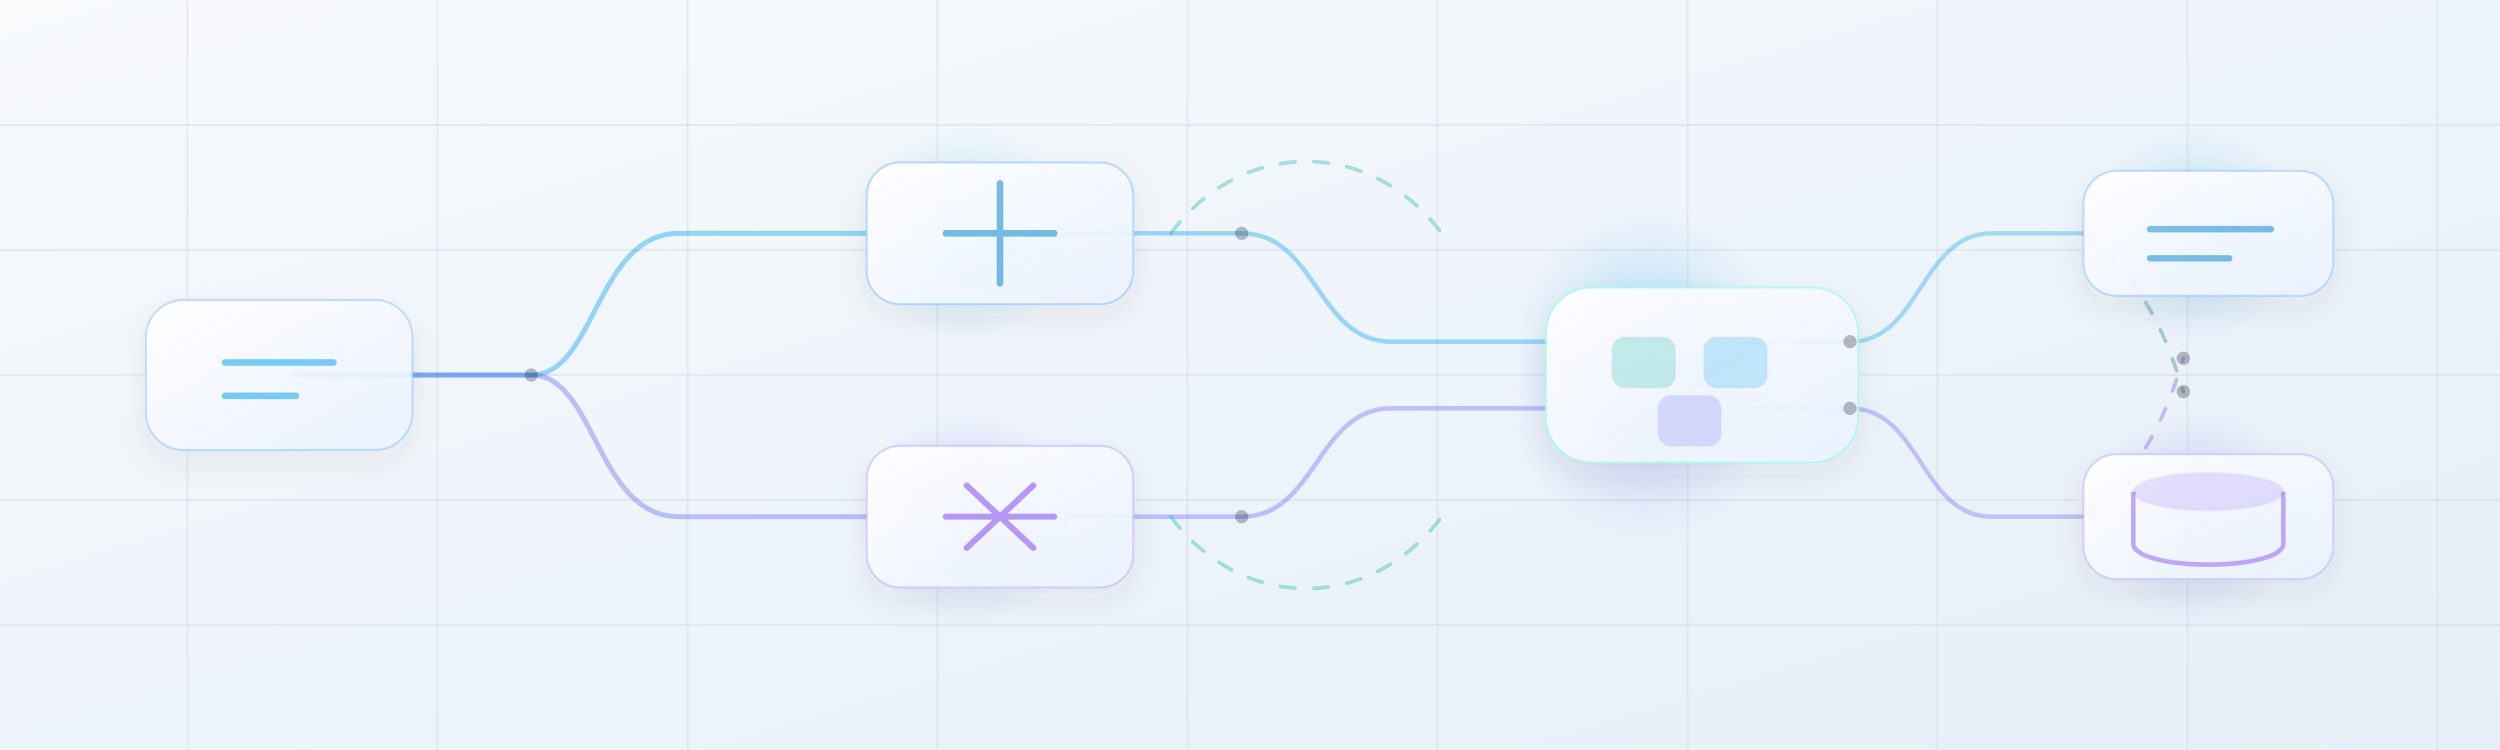
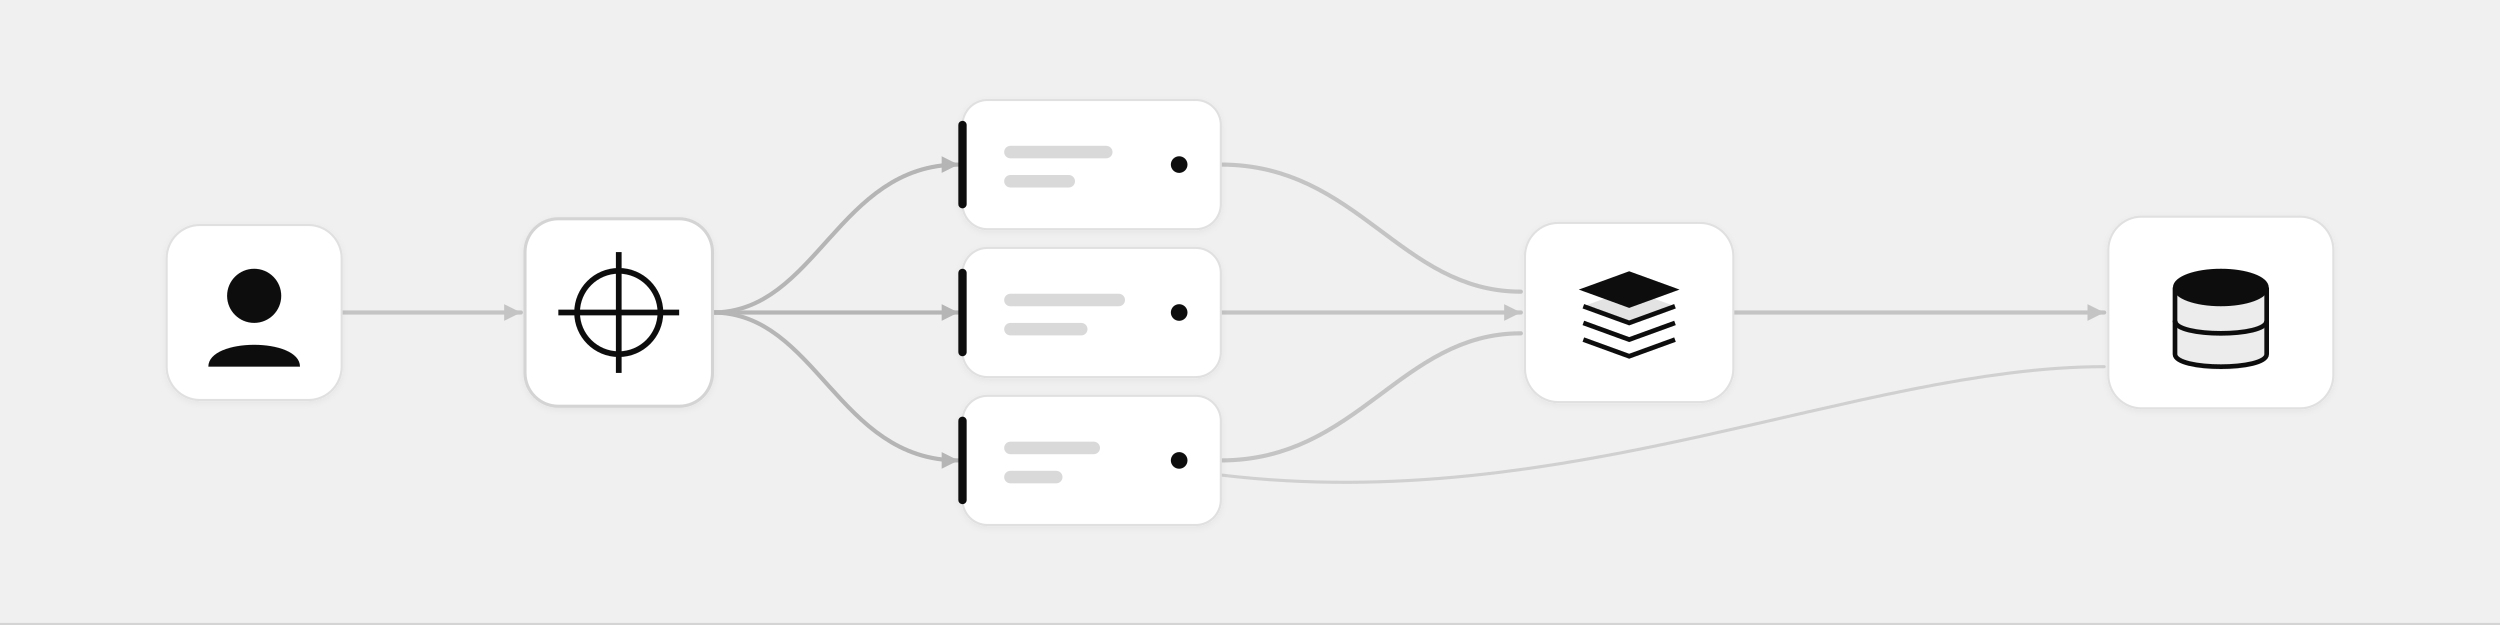
- <svg xmlns="http://www.w3.org/2000/svg" viewBox="0 0 1200 360" preserveAspectRatio="xMidYMid slice" role="img" aria-label="Decorative system design architecture background">
+ <svg xmlns="http://www.w3.org/2000/svg" viewBox="0 0 1200 300" width="100%" height="100%">
  <defs>
-     <linearGradient id="hb-bg" x1="0" y1="0" x2="1" y2="1">
-       <stop offset="0%" stop-color="#f8fafc" />
-       <stop offset="52%" stop-color="#eef4fb" />
-       <stop offset="100%" stop-color="#e8eef7" />
-     </linearGradient>
-     <linearGradient id="hb-node" x1="0" y1="0" x2="1" y2="1">
-       <stop offset="0%" stop-color="#ffffff" stop-opacity="0.95" />
-       <stop offset="100%" stop-color="#eaf2ff" stop-opacity="0.9" />
-     </linearGradient>
-     <radialGradient id="hb-glow-blue" cx="50%" cy="50%" r="50%">
-       <stop offset="0%" stop-color="#0ea5e9" stop-opacity="0.28" />
-       <stop offset="70%" stop-color="#0ea5e9" stop-opacity="0.07" />
-       <stop offset="100%" stop-color="#0ea5e9" stop-opacity="0" />
-     </radialGradient>
-     <radialGradient id="hb-glow-violet" cx="50%" cy="50%" r="50%">
-       <stop offset="0%" stop-color="#6366f1" stop-opacity="0.26" />
-       <stop offset="70%" stop-color="#6366f1" stop-opacity="0.07" />
-       <stop offset="100%" stop-color="#6366f1" stop-opacity="0" />
-     </radialGradient>
-     <filter id="hb-soft-shadow" x="-20%" y="-50%" width="140%" height="200%">
-       <feDropShadow dx="0" dy="6" stdDeviation="7" flood-color="#334155" flood-opacity="0.08" />
+     <filter id="card-shadow" x="-20%" y="-20%" width="140%" height="140%">
+       <feDropShadow dx="0" dy="4" stdDeviation="6" flood-color="#000000" flood-opacity="0.06" />
+       <feDropShadow dx="0" dy="1" stdDeviation="1.5" flood-color="#000000" flood-opacity="0.05" />
    </filter>
  </defs>
-   <rect width="1200" height="360" fill="url(#hb-bg)" />
-   <g stroke="#cbd5e1" stroke-width="1" stroke-opacity="0.34">
-     <path d="M0 60H1200M0 120H1200M0 180H1200M0 240H1200M0 300H1200" />
-     <path d="M90 0V360M210 0V360M330 0V360M450 0V360M570 0V360M690 0V360M810 0V360M930 0V360M1050 0V360M1170 0V360" />
-   </g>
-   <g fill="none" stroke-linecap="round" stroke-linejoin="round">
-     <path d="M140 180H255C286 180 286 112 326 112H416" stroke="#0ea5e9" stroke-width="2.4" stroke-opacity="0.42" />
-     <path d="M140 180H255C286 180 286 248 326 248H416" stroke="#6366f1" stroke-width="2.4" stroke-opacity="0.38" />
-     <path d="M512 112H596C632 112 632 164 668 164H742" stroke="#0ea5e9" stroke-width="2.2" stroke-opacity="0.38" />
-     <path d="M512 248H596C632 248 632 196 668 196H742" stroke="#6366f1" stroke-width="2.2" stroke-opacity="0.36" />
-     <path d="M838 164H888C922 164 922 112 956 112H1000" stroke="#0ea5e9" stroke-width="2.1" stroke-opacity="0.34" />
-     <path d="M838 196H888C922 196 922 248 956 248H1000" stroke="#6366f1" stroke-width="2.1" stroke-opacity="0.34" />
-     <path d="M562 112C596 66 658 66 692 112" stroke="#14b8a6" stroke-width="1.8" stroke-dasharray="7 9" stroke-opacity="0.36" />
-     <path d="M562 248C596 294 658 294 692 248" stroke="#14b8a6" stroke-width="1.8" stroke-dasharray="7 9" stroke-opacity="0.36" />
-     <path d="M1000 112C1024 130 1038 154 1048 188" stroke="#0f766e" stroke-width="1.8" stroke-dasharray="6 9" stroke-opacity="0.32" />
-     <path d="M1000 248C1024 230 1038 206 1048 172" stroke="#7c3aed" stroke-width="1.8" stroke-dasharray="6 9" stroke-opacity="0.32" />
-   </g>
-   <g fill="url(#hb-glow-blue)">
-     <circle cx="464" cy="112" r="52" />
-     <circle cx="790" cy="164" r="64" />
-     <circle cx="1054" cy="112" r="52" />
-   </g>
-   <g fill="url(#hb-glow-violet)">
-     <circle cx="464" cy="248" r="52" />
-     <circle cx="790" cy="196" r="64" />
-     <circle cx="1054" cy="248" r="52" />
-   </g>
-   <g filter="url(#hb-soft-shadow)">
-     <g>
-       <rect x="70" y="144" width="128" height="72" rx="18" fill="url(#hb-node)" stroke="#93c5fd" stroke-opacity="0.55" />
-       <path d="M108 174h52M108 190h34" stroke="#0ea5e9" stroke-width="3.2" stroke-linecap="round" opacity="0.55" />
+   <rect width="100%" height="100%" fill="#f0f0f0" />
+   <g transform="translate(32, 0)">
+     <g fill="none" stroke-linecap="round" stroke-linejoin="round">
+       <path d="M 132 150 L 218 150" stroke="#c4c4c4" stroke-width="2" />
+       <polygon points="218,150 210,146 210,154" fill="#c4c4c4" stroke="none" />
+       <path d="M 310 150 C 360 150, 370 79, 428 79" stroke="#b5b5b5" stroke-width="2" />
+       <polygon points="428,79 420,75 420,83" fill="#b5b5b5" stroke="none" />
+       <path d="M 310 150 L 428 150" stroke="#b5b5b5" stroke-width="2" />
+       <polygon points="428,150 420,146 420,154" fill="#b5b5b5" stroke="none" />
+       <path d="M 310 150 C 360 150, 370 221, 428 221" stroke="#b5b5b5" stroke-width="2" />
+       <polygon points="428,221 420,217 420,225" fill="#b5b5b5" stroke="none" />
+       <path d="M 554 79 C 620 79, 640 140, 698 140" stroke="#c4c4c4" stroke-width="2" />
+       <path d="M 554 150 L 698 150" stroke="#c4c4c4" stroke-width="2" />
+       <path d="M 554 221 C 620 221, 640 160, 698 160" stroke="#c4c4c4" stroke-width="2" />
+       <polygon points="698,150 690,146 690,154" fill="#c4c4c4" stroke="none" />
+       <path d="M 800 150 L 978 150" stroke="#c4c4c4" stroke-width="2" />
+       <path d="M 554 228 C 720 248, 860 176, 978 176" stroke="#d0d0d0" stroke-width="1.5" />
+       <polygon points="978,150 970,146 970,154" fill="#c4c4c4" stroke="none" />
    </g>
-     <g>
-       <rect x="416" y="78" width="128" height="68" rx="16" fill="url(#hb-node)" stroke="#93c5fd" stroke-opacity="0.62" />
-       <path d="M454 112h52M480 88v48" stroke="#0284c7" stroke-width="3.2" stroke-linecap="round" opacity="0.52" />
+     <g transform="translate(48, 108)" filter="url(#card-shadow)">
+       <rect width="84" height="84" rx="16" fill="#ffffff" stroke="#e0e0e0" stroke-width="1" />
+       <circle cx="42" cy="34" r="13" fill="#111111" />
+       <path d="M 20 68 C 20 54, 64 54, 64 68 Z" fill="#111111" />
    </g>
-     <g>
-       <rect x="416" y="214" width="128" height="68" rx="16" fill="url(#hb-node)" stroke="#c4b5fd" stroke-opacity="0.62" />
-       <path d="M454 248h52M464 233l32 30M496 233l-32 30" stroke="#7c3aed" stroke-width="2.9" stroke-linecap="round" opacity="0.5" />
+     <g transform="translate(220, 105)" filter="url(#card-shadow)">
+       <rect width="90" height="90" rx="16" fill="#ffffff" stroke="#d4d4d4" stroke-width="1.5" />
+       <circle cx="45" cy="45" r="20" fill="none" stroke="#111111" stroke-width="2.75" />
+       <line x1="45" y1="16" x2="45" y2="74" stroke="#111111" stroke-width="2.75" />
+       <line x1="16" y1="45" x2="74" y2="45" stroke="#111111" stroke-width="2.75" />
    </g>
-     <g>
-       <rect x="742" y="138" width="150" height="84" rx="22" fill="url(#hb-node)" stroke="#99f6e4" stroke-opacity="0.62" />
-       <rect x="774" y="162" width="30" height="24" rx="6" fill="#14b8a6" opacity="0.22" stroke="#0f766e" stroke-opacity="0.42" />
-       <rect x="818" y="162" width="30" height="24" rx="6" fill="#0ea5e9" opacity="0.22" stroke="#0369a1" stroke-opacity="0.4" />
-       <rect x="796" y="190" width="30" height="24" rx="6" fill="#6366f1" opacity="0.2" stroke="#4338ca" stroke-opacity="0.38" />
+     <g transform="translate(430, 48)" filter="url(#card-shadow)">
+       <rect width="124" height="62" rx="12" fill="#ffffff" stroke="#e0e0e0" stroke-width="1" />
+       <path d="M 0 12 L 0 50" stroke="#111111" stroke-width="4" stroke-linecap="round" />
+       <circle cx="104" cy="31" r="4" fill="#111111" />
+       <rect x="20" y="22" width="52" height="6" rx="3" fill="#d9d9d9" />
+       <rect x="20" y="36" width="34" height="6" rx="3" fill="#d9d9d9" />
    </g>
-     <g>
-       <rect x="1000" y="82" width="120" height="60" rx="16" fill="url(#hb-node)" stroke="#93c5fd" stroke-opacity="0.56" />
-       <path d="M1032 110h58M1032 124h38" stroke="#0284c7" stroke-width="3.1" stroke-linecap="round" opacity="0.5" />
+     <g transform="translate(430, 119)" filter="url(#card-shadow)">
+       <rect width="124" height="62" rx="12" fill="#ffffff" stroke="#e0e0e0" stroke-width="1" />
+       <path d="M 0 12 L 0 50" stroke="#111111" stroke-width="4" stroke-linecap="round" />
+       <circle cx="104" cy="31" r="4" fill="#111111" />
+       <rect x="20" y="22" width="58" height="6" rx="3" fill="#d9d9d9" />
+       <rect x="20" y="36" width="40" height="6" rx="3" fill="#d9d9d9" />
    </g>
-     <g>
-       <rect x="1000" y="218" width="120" height="60" rx="16" fill="url(#hb-node)" stroke="#c4b5fd" stroke-opacity="0.6" />
-       <ellipse cx="1060" cy="236" rx="36" ry="9" fill="#8b5cf6" opacity="0.18" stroke="#7c3aed" stroke-opacity="0.46" />
-       <path d="M1024 236v25c0 6 16 10 36 10s36-4 36-10v-25" fill="none" stroke="#7c3aed" stroke-width="2.2" stroke-opacity="0.42" />
+     <g transform="translate(430, 190)" filter="url(#card-shadow)">
+       <rect width="124" height="62" rx="12" fill="#ffffff" stroke="#e0e0e0" stroke-width="1" />
+       <path d="M 0 12 L 0 50" stroke="#111111" stroke-width="4" stroke-linecap="round" />
+       <circle cx="104" cy="31" r="4" fill="#111111" />
+       <rect x="20" y="22" width="46" height="6" rx="3" fill="#d9d9d9" />
+       <rect x="20" y="36" width="28" height="6" rx="3" fill="#d9d9d9" />
+     </g>
+     <g transform="translate(700, 107)" filter="url(#card-shadow)">
+       <rect width="100" height="86" rx="16" fill="#ffffff" stroke="#e0e0e0" stroke-width="1" />
+       <path d="M 28 40 L 50 32 L 72 40 L 50 48 Z" fill="#111111" opacity="0.12" />
+       <path d="M 28 40 L 50 48 L 72 40" fill="none" stroke="#111111" stroke-width="2.25" />
+       <path d="M 28 48 L 50 56 L 72 48" fill="none" stroke="#111111" stroke-width="2.25" />
+       <path d="M 28 56 L 50 64 L 72 56" fill="none" stroke="#111111" stroke-width="2.25" />
+       <path d="M 28 32 L 50 40 L 72 32 L 50 24 Z" fill="#111111" stroke="#111111" stroke-width="1.5" />
+     </g>
+     <g transform="translate(980, 104)" filter="url(#card-shadow)">
+       <rect width="108" height="92" rx="16" fill="#ffffff" stroke="#e0e0e0" stroke-width="1" />
+       <path d="M 32 34 C 32 24, 76 24, 76 34 L 76 66 C 76 76, 32 76, 32 66 Z" fill="#111111" opacity="0.08" />
+       <ellipse cx="54" cy="34" rx="22" ry="8" fill="#111111" stroke="#111111" stroke-width="2" />
+       <path d="M 32 34 L 32 50 C 32 58, 76 58, 76 50 L 76 34" fill="none" stroke="#111111" stroke-width="2.25" />
+       <path d="M 32 50 L 32 66 C 32 74, 76 74, 76 66 L 76 50" fill="none" stroke="#111111" stroke-width="2.25" />
    </g>
  </g>
-   <g fill="#0f172a" fill-opacity="0.28">
-     <circle cx="255" cy="180" r="3.2" />
-     <circle cx="596" cy="112" r="3.2" />
-     <circle cx="596" cy="248" r="3.2" />
-     <circle cx="888" cy="164" r="3.2" />
-     <circle cx="888" cy="196" r="3.2" />
-     <circle cx="1048" cy="188" r="3.2" />
-     <circle cx="1048" cy="172" r="3.2" />
-   </g>
+   <line x1="0" y1="299.5" x2="1200" y2="299.5" stroke="#d4d4d4" stroke-width="1" vector-effect="non-scaling-stroke" />
</svg>
